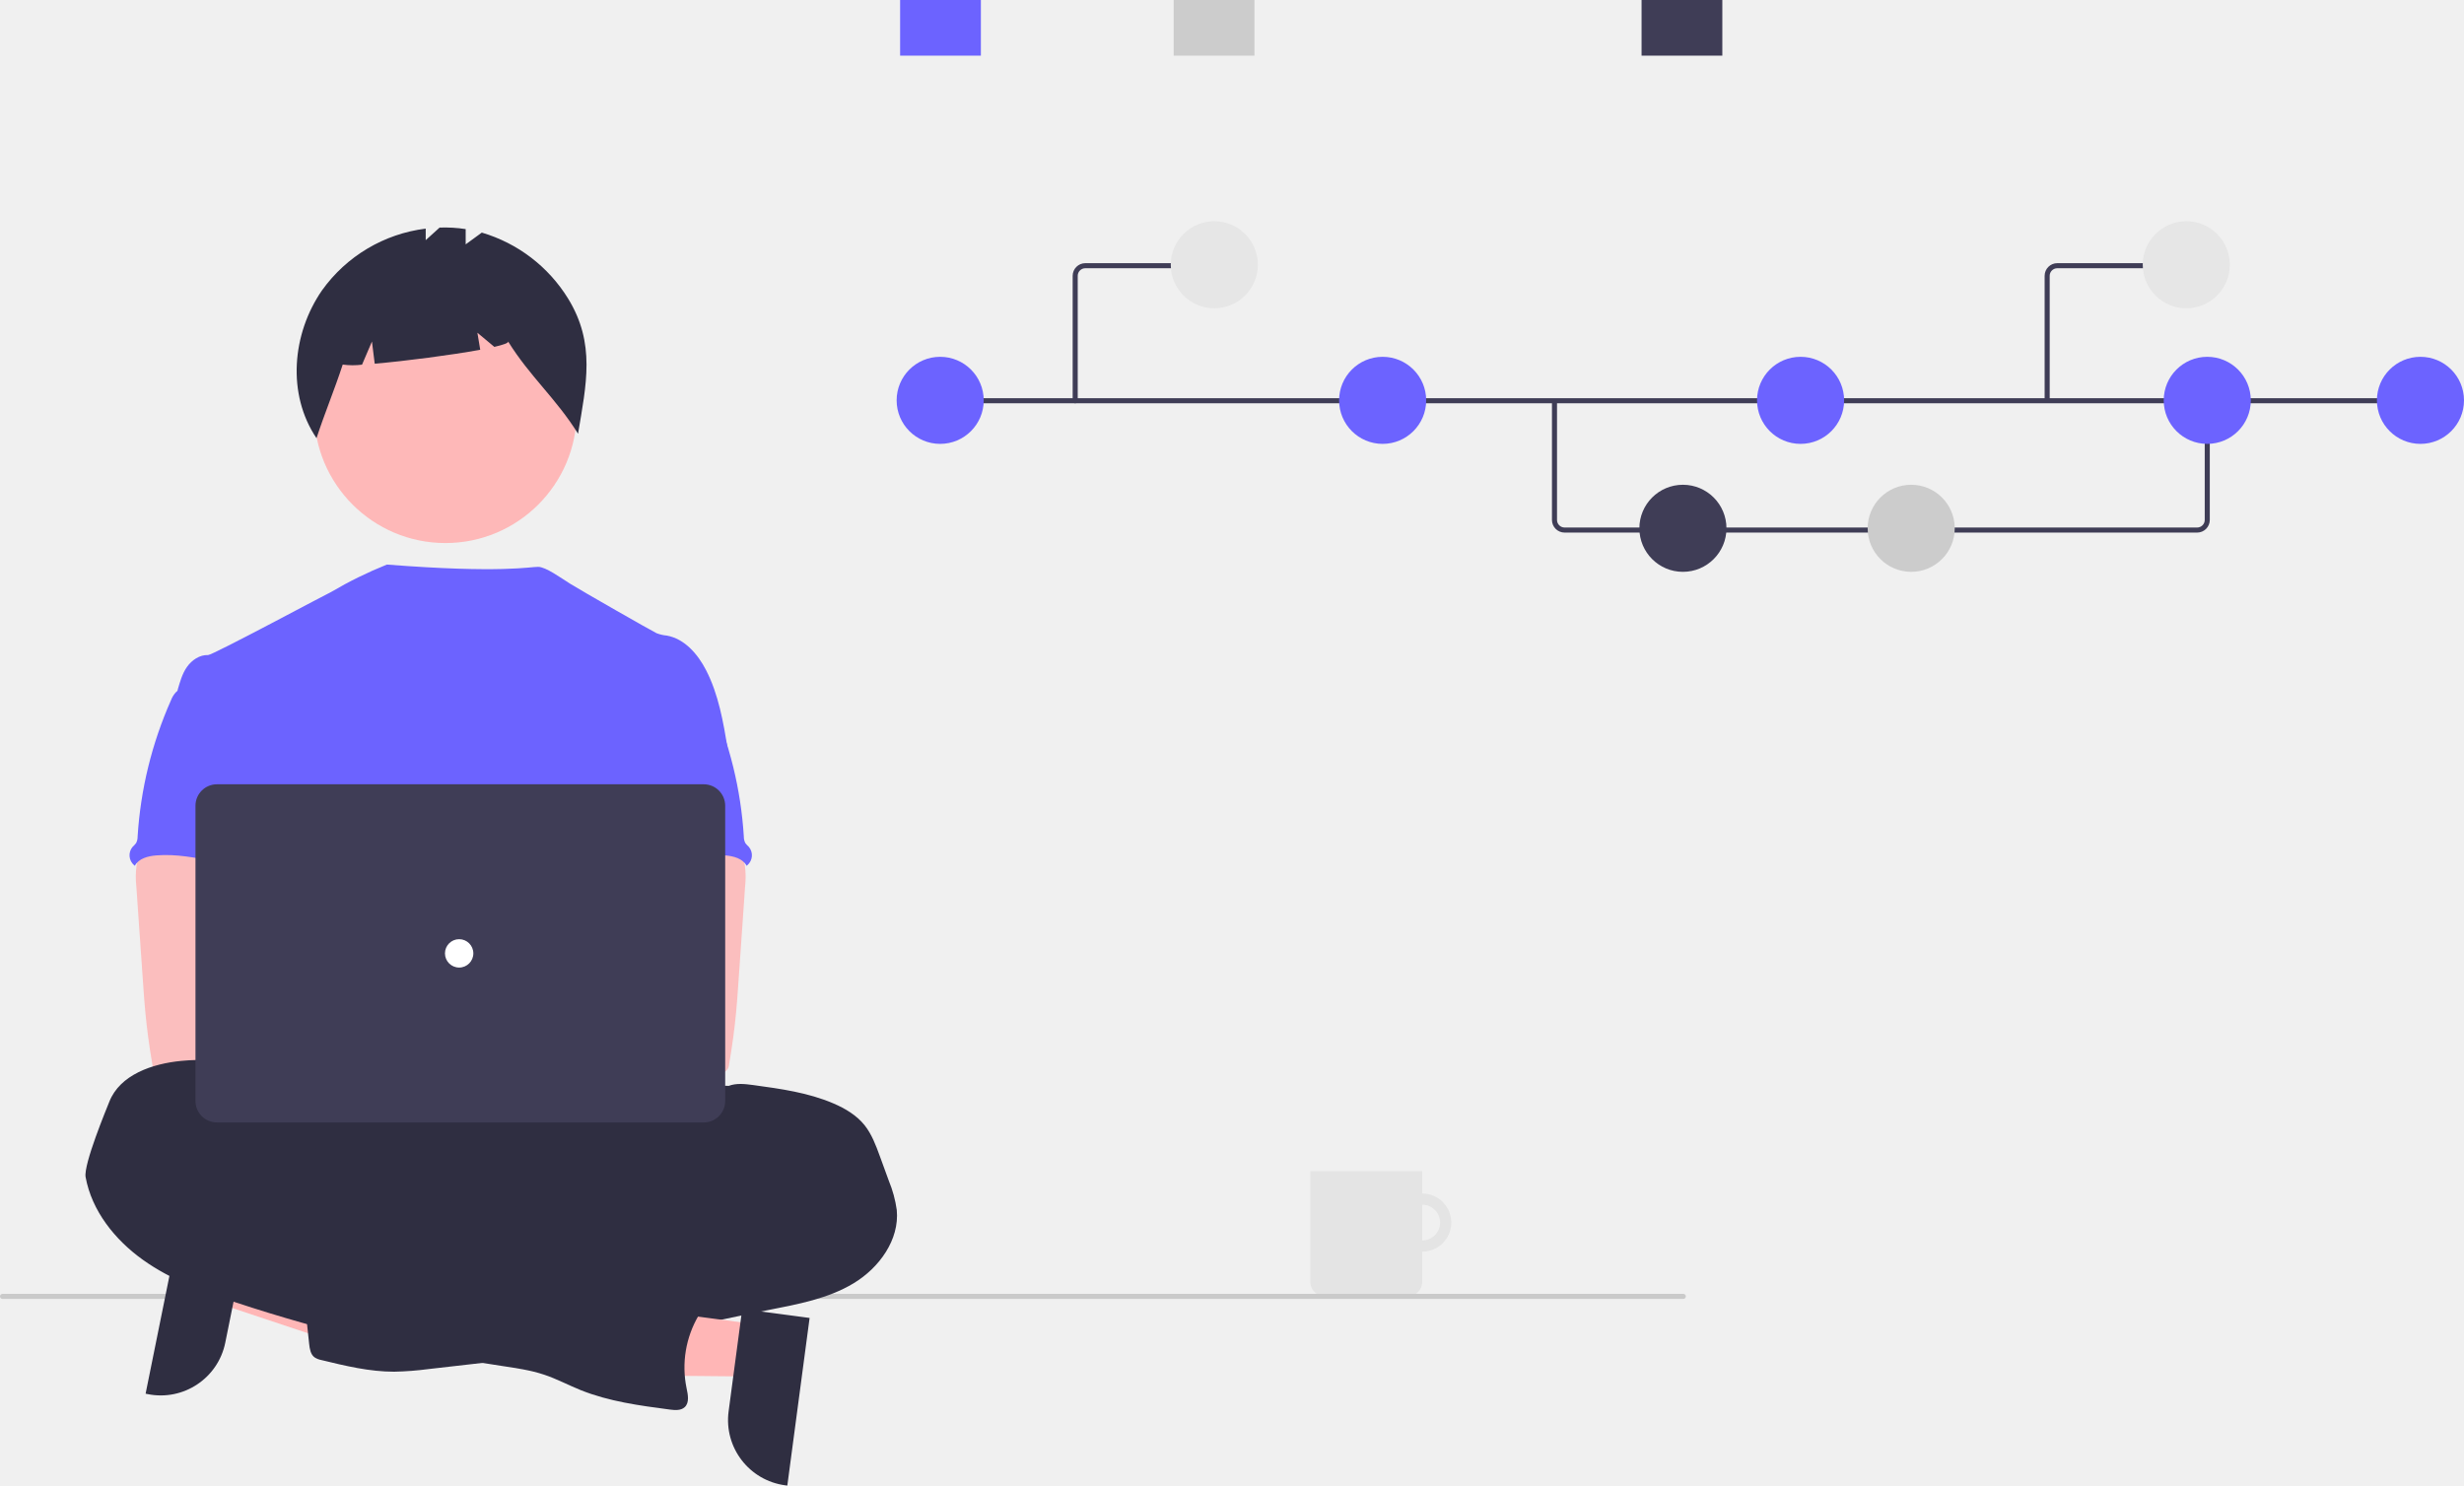
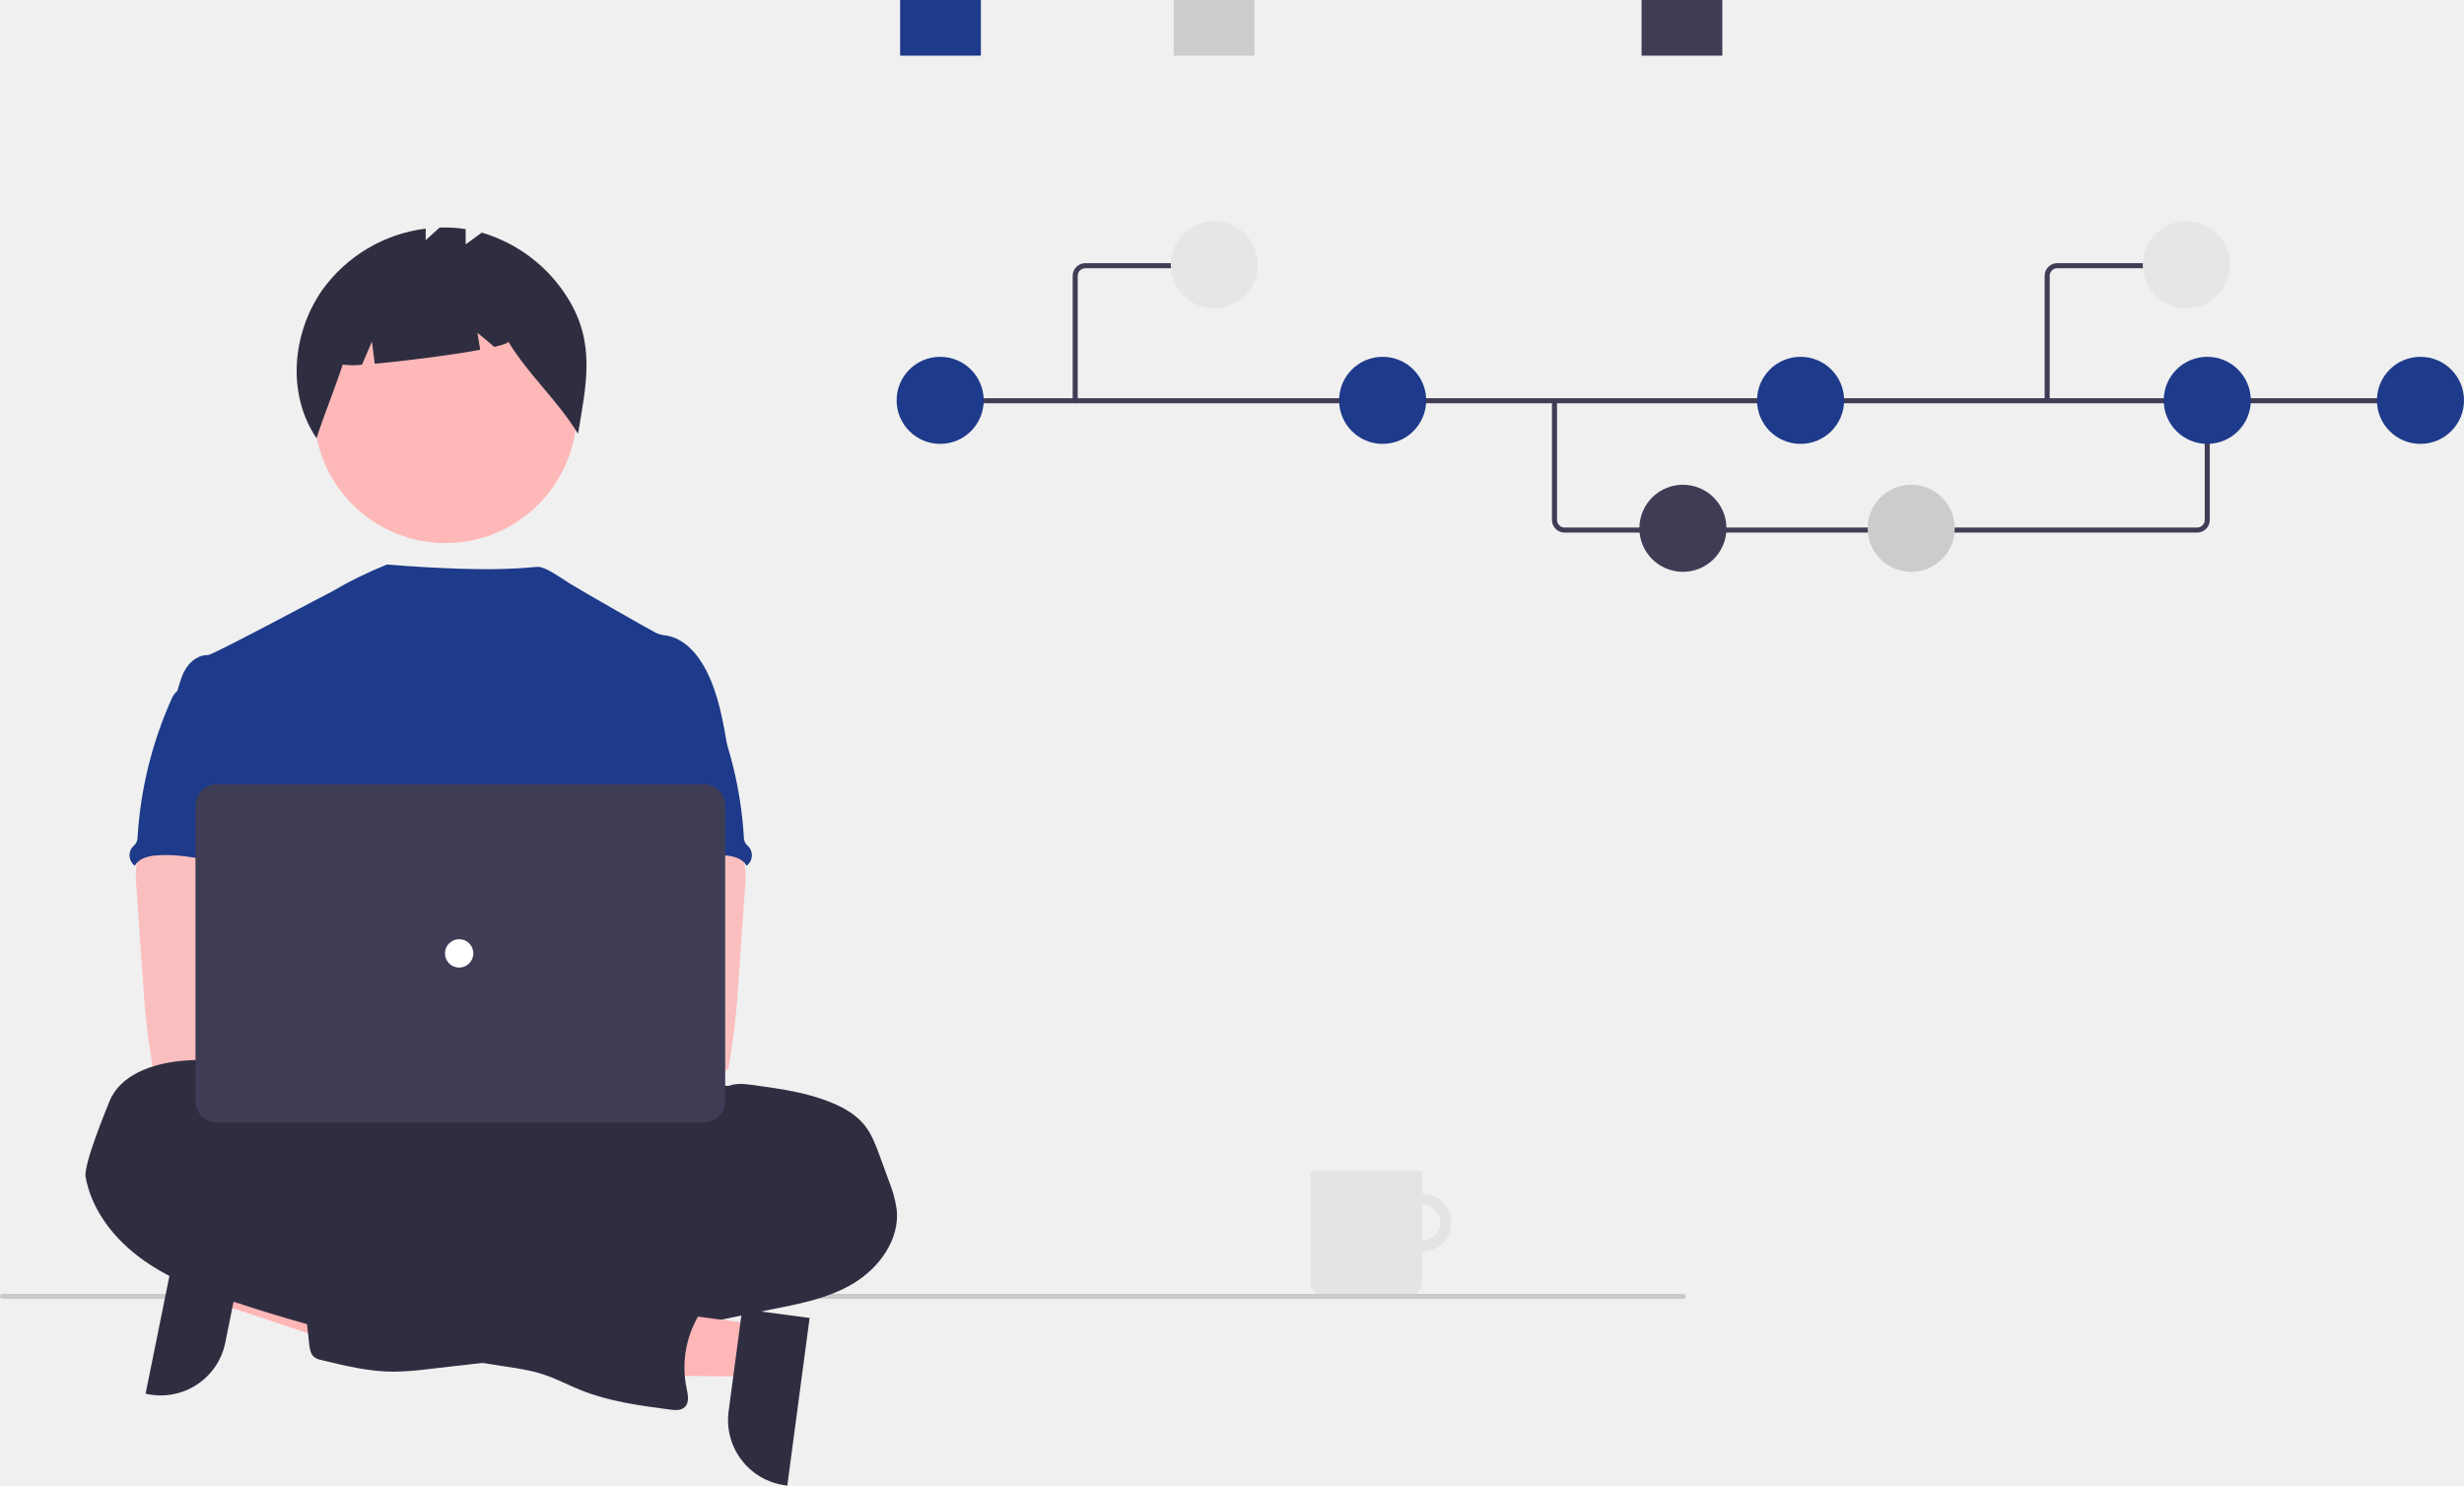
<svg xmlns="http://www.w3.org/2000/svg" id="e7334088-53de-4589-99a2-090044ddfc90" data-name="Layer 1" width="973.461" height="587.025" viewBox="0 0 973.461 587.025">
  <g id="f9b32178-6d95-472d-b482-6662972666de" data-name="Group 100">
    <path id="f4b94a19-cbe0-459a-95a6-6ea3b3d72055" data-name="Path 1465" d="M675.147,628.1a11.49,11.49,0,1,0,11.49,11.49h0A11.49,11.49,0,0,0,675.147,628.1Zm0,18.561a7.071,7.071,0,1,1,7.071-7.071v0A7.071,7.071,0,0,1,675.147,646.661Z" transform="translate(-113.2693 -156.4874)" fill="#e4e4e4" />
    <path id="abc0e0b3-f22e-4bee-9929-c6879640924e" data-name="Path 1467" d="M630.954,619.261h44.193v43.739a5.757,5.757,0,0,1-5.757,5.757h-32.679a5.757,5.757,0,0,1-5.757-5.757V619.261Z" transform="translate(-113.2693 -156.4874)" fill="#e4e4e4" />
  </g>
  <path id="e24b6f19-a0a0-4e73-9cfc-bbb7635ad236" data-name="Path 944" d="M778.403,669.758h-664.237a1.006,1.006,0,0,1,0-2h664.237a1.006,1.006,0,0,1,0,2Z" transform="translate(-113.2693 -156.4874)" fill="#cacaca" />
  <polygon points="89.41 494.381 85.302 514.694 161.695 540.208 167.759 510.228 89.41 494.381" fill="#ffb6b6" />
  <path d="M210.36,647.029l-8.091,40.003-0.0.002a26.011,26.011,0,0,1-30.65,20.335l-.828-.168,13.248-65.496Z" transform="translate(-113.2693 -156.4874)" fill="#2f2e41" />
  <circle id="fd4e5ab9-ffc8-4bbb-9267-3af70c31dae1" data-name="Ellipse 276" cx="175.979" cy="162.713" r="51.871" fill="#feb8b8" />
  <path id="a8c9bbe2-1461-49cf-8211-f8d251166dc5" data-name="Path 1461" d="M337.697,274.45a59.907,59.907,0,0,0-34.081-26.052l-6.368,4.647v-6.034a55.143,55.143,0,0,0-10.3-.6l-5.494,4.971v-4.558a59.335,59.335,0,0,0-40.932,24.347c-11.931,17.2-13.945,41.129-2.21,58.467,3.221-9.9,7.131-19.189,10.353-29.088a29.299,29.299,0,0,0,7.633.037l3.919-9.145,1.095,8.758c12.148-1.058,30.166-3.382,41.682-5.511l-1.12-6.719,6.7,5.583c3.528-.812,5.623-1.549,5.45-2.112,8.565,13.808,19.047,22.627,27.611,36.435C344.888,308.406,348.632,292.217,337.697,274.45Z" transform="translate(-113.2693 -156.4874)" fill="#2f2e41" />
  <ellipse id="f6be96d1-713f-4c17-812c-ecd79c56fe95" data-name="Ellipse 260" cx="192.856" cy="464.787" rx="133.56" ry="37.359" fill="#2f2e41" />
-   <path d="M400.808,452.588c-1.784-10.731-3.624-21.668-8.611-31.335-3.278-6.332-8.481-12.366-15.495-13.618a14.99,14.99,0,0,1-4.035-.934c-2.055-.99-29.673-16.756-34.063-19.502-3.769-2.357-9.719-6.722-12.719-6.722-3.018-.066-14.591,2.627-59.76-.904a163.141,163.141,0,0,0-22.01,10.822c-.146-.096-46.882,25.001-48.638,24.935-3.325-.14-6.416,1.989-8.322,4.67-1.906,2.681-2.8,6-3.736,9.209,10.208,22.733,19.548,45.495,29.757,68.228a5.821,5.821,0,0,1,.738,2.8,6.834,6.834,0,0,1-1.27,2.8c-5.006,8.042-4.847,18.157-4.3,27.609.547,9.452,1.224,19.436-3,27.908-1.149,2.326-2.643,4.455-3.736,6.781-2.559,5.268-3.484,22.117-1.989,27.777l187.267,5.365C382.86,587.409,400.808,452.588,400.808,452.588Z" transform="translate(-113.2693 -156.4874)" fill="#6c63ff" />
+   <path d="M400.808,452.588c-1.784-10.731-3.624-21.668-8.611-31.335-3.278-6.332-8.481-12.366-15.495-13.618a14.99,14.99,0,0,1-4.035-.934c-2.055-.99-29.673-16.756-34.063-19.502-3.769-2.357-9.719-6.722-12.719-6.722-3.018-.066-14.591,2.627-59.76-.904a163.141,163.141,0,0,0-22.01,10.822c-.146-.096-46.882,25.001-48.638,24.935-3.325-.14-6.416,1.989-8.322,4.67-1.906,2.681-2.8,6-3.736,9.209,10.208,22.733,19.548,45.495,29.757,68.228a5.821,5.821,0,0,1,.738,2.8,6.834,6.834,0,0,1-1.27,2.8c-5.006,8.042-4.847,18.157-4.3,27.609.547,9.452,1.224,19.436-3,27.908-1.149,2.326-2.643,4.455-3.736,6.781-2.559,5.268-3.484,22.117-1.989,27.777l187.267,5.365C382.86,587.409,400.808,452.588,400.808,452.588Z" transform="translate(-113.2693 -156.4874)" fill="#1e3a8a" />
  <path id="eb41f72e-aba6-4a16-bf55-c7027d2f1a4b" data-name="Path 1421" d="M167.233,498.445a33.063,33.063,0,0,0-.112,8.154l2.684,38.546c.252,3.633.5,7.257.841,10.881.644,7.033,1.606,14.01,2.8,20.977a3.736,3.736,0,0,0,3.829,3.633c11.815,2.5,24.022,2.4,36.08,1.719,18.4-1.027,65.474-2.97,68.35-6.706s1.2-9.779-2.55-12.8-65.871-10.386-65.871-10.386c.607-4.81,2.438-9.34,4.175-13.907,3.12-8.1,6.034-16.466,6.09-25.143s-3.213-17.8-10.321-22.771c-5.847-4.081-13.375-4.838-20.5-4.67-5.184.149-14.141-1.093-18.876.934C170.105,488.556,167.933,494.776,167.233,498.445Z" transform="translate(-113.2693 -156.4874)" fill="#fbbebe" />
  <path id="a363f2f7-2464-40a1-ad01-344825aa0b75" data-name="Path 1423" d="M401.141,585.578c3.11-1.186,6.538-.757,9.872-.308,10.732,1.466,21.622,2.97,31.569,7.257,4.67,2,9.116,4.67,12.273,8.6,2.8,3.54,4.436,7.874,5.987,12.142l3.587,9.826a47.3,47.3,0,0,1,3.129,11.516c1.121,11.759-6.921,22.845-17.036,28.954s-22.023,8.284-33.624,10.563-23.247,4.8-34.8,7.472a140.086,140.086,0,0,1-16.373,3.222c-12.366,1.4-25.292-.663-37.042,3.428-4.67,1.635-9.256,4.063-14.1,5.193a87.745,87.745,0,0,1-9.751,1.485l-22.238,2.54a121.313,121.313,0,0,1-13.636,1.046c-9.713,0-19.268-2.3-28.7-4.6a7.258,7.258,0,0,1-2.8-1.13c-1.494-1.177-1.821-3.26-2.036-5.146q-1.429-12.525-2.5-25.077c-.224-2.718-.392-5.66,1.093-7.948,1.868-2.8,5.511-3.68,8.836-4.222a230.58,230.58,0,0,1,42.665-2.961c5.426-5.426,14.374-5.454,21.482-8.406a63.897,63.897,0,0,0,7.575-4.119,99.001,99.001,0,0,1,41.59-13.141,38.714,38.714,0,0,0,8.509-1.214c5.5-1.709,10.517-6.361,16.167-5.221.7-1.933,1.186-4.521,2.8-5.847.8-.682,1.793-1.139,2.531-1.868,1.56-1.578,1.7-4.063,1.466-6.267s-.757-4.464-.187-6.613a9.141,9.141,0,0,1,1.037-2.307C391.278,587.595,395.509,585.111,401.141,585.578Z" transform="translate(-113.2693 -156.4874)" fill="#2f2e41" />
-   <path id="b53ad979-99f4-4c6e-a0f8-957060c42096" data-name="Path 1430" d="M182.88,429.901a9.667,9.667,0,0,0-2.073,3.316,156.78,156.78,0,0,0-13.169,53.816,5.38,5.38,0,0,1-.607,2.606,11.403,11.403,0,0,1-1.373,1.485,5.156,5.156,0,0,0,.617,7.266q.127.107.261.206c1.541-2.9,5.23-3.848,8.509-4.1,15.7-1.242,31.036,6.062,46.783,5.511-1.111-3.839-2.709-7.528-3.615-11.413-4.007-17.251,5.987-36.033-.14-52.649-1.224-3.325-3.269-6.594-6.491-8.051a17.291,17.291,0,0,0-4.156-1.1c-3.979-.719-11.9-3.792-15.747-2.559-1.42.458-1.98,1.793-3.157,2.6C186.734,427.977,184.362,428.397,182.88,429.901Z" transform="translate(-113.2693 -156.4874)" fill="#6c63ff" />
+   <path id="b53ad979-99f4-4c6e-a0f8-957060c42096" data-name="Path 1430" d="M182.88,429.901a9.667,9.667,0,0,0-2.073,3.316,156.78,156.78,0,0,0-13.169,53.816,5.38,5.38,0,0,1-.607,2.606,11.403,11.403,0,0,1-1.373,1.485,5.156,5.156,0,0,0,.617,7.266q.127.107.261.206c1.541-2.9,5.23-3.848,8.509-4.1,15.7-1.242,31.036,6.062,46.783,5.511-1.111-3.839-2.709-7.528-3.615-11.413-4.007-17.251,5.987-36.033-.14-52.649-1.224-3.325-3.269-6.594-6.491-8.051a17.291,17.291,0,0,0-4.156-1.1c-3.979-.719-11.9-3.792-15.747-2.559-1.42.458-1.98,1.793-3.157,2.6C186.734,427.977,184.362,428.397,182.88,429.901Z" transform="translate(-113.2693 -156.4874)" fill="#1e3a8a" />
  <path id="a1197c30-bfd4-4098-bcf9-2468e7a33bf1" data-name="Path 1421" d="M400.921,486.906c-4.735-2.027-13.692-.785-18.876-.934-7.125-.168-14.653.589-20.5,4.67-7.108,4.971-10.377,14.094-10.321,22.771s2.97,17.043,6.09,25.143c1.737,4.567,3.568,9.097,4.175,13.907,0,0-62.121,7.365-65.871,10.386s-5.426,9.064-2.55,12.8,92.615,7.487,104.43,4.987a3.736,3.736,0,0,0,3.829-3.633c1.194-6.967,2.156-13.944,2.8-20.977.341-3.624.589-7.248.841-10.881l2.684-38.546a33.064,33.064,0,0,0-.112-8.154C406.84,494.776,404.668,488.556,400.921,486.906Z" transform="translate(-113.2693 -156.4874)" fill="#fbbebe" />
-   <path id="ebe46053-6aac-4aa7-8615-21a6fa79538d" data-name="Path 1430" d="M386.251,426.835c-1.177-.807-1.737-2.142-3.157-2.6-3.847-1.233-11.768,1.84-15.747,2.559a17.291,17.291,0,0,0-4.156,1.1c-3.222,1.457-5.267,4.726-6.491,8.051-6.127,16.616,3.867,35.398-.14,52.649-.906,3.885-2.504,7.574-3.615,11.413,15.747.551,31.083-6.753,46.783-5.511,3.279.252,6.968,1.2,8.509,4.1q.134-.099.261-.206a5.156,5.156,0,0,0,.617-7.266,11.401,11.401,0,0,1-1.373-1.485,5.38,5.38,0,0,1-.607-2.606,156.78,156.78,0,0,0-13.169-53.816,9.667,9.667,0,0,0-2.073-3.316C390.411,428.397,388.039,427.977,386.251,426.835Z" transform="translate(-113.2693 -156.4874)" fill="#6c63ff" />
+   <path id="ebe46053-6aac-4aa7-8615-21a6fa79538d" data-name="Path 1430" d="M386.251,426.835c-1.177-.807-1.737-2.142-3.157-2.6-3.847-1.233-11.768,1.84-15.747,2.559a17.291,17.291,0,0,0-4.156,1.1c-3.222,1.457-5.267,4.726-6.491,8.051-6.127,16.616,3.867,35.398-.14,52.649-.906,3.885-2.504,7.574-3.615,11.413,15.747.551,31.083-6.753,46.783-5.511,3.279.252,6.968,1.2,8.509,4.1q.134-.099.261-.206a5.156,5.156,0,0,0,.617-7.266,11.401,11.401,0,0,1-1.373-1.485,5.38,5.38,0,0,1-.607-2.606,156.78,156.78,0,0,0-13.169-53.816,9.667,9.667,0,0,0-2.073-3.316C390.411,428.397,388.039,427.977,386.251,426.835Z" transform="translate(-113.2693 -156.4874)" fill="#1e3a8a" />
  <polygon points="299.243 523.378 296.513 543.921 215.975 543.166 220.005 512.846 299.243 523.378" fill="#ffb6b6" />
  <path d="M433.122,677.272l-8.804,66.24-.838-.111a26.011,26.011,0,0,1-22.356-29.208l0-.002,5.377-40.457Z" transform="translate(-113.2693 -156.4874)" fill="#2f2e41" />
  <path id="a0b0f7ea-4ed9-4447-aa64-e2335b2c3196" data-name="Path 1427" d="M223.039,595.974c0,.934-1.466,0-1.6-1-1.027-7.556-7.024-13.786-14.01-16.812s-14.944-3.185-22.509-2.466c-11.441,1.083-24.284,5.464-28.468,16.158-.99,2.5-10.264,24.76-9.359,29.766,2.438,13.356,11.572,24.779,22.64,32.69s24,12.637,36.9,16.9a639.949,639.949,0,0,0,104.607,24.984c5.753.869,11.563,1.672,17.073,3.521,4.931,1.653,9.545,4.128,14.365,6.071,11.208,4.5,23.266,6.108,35.211,7.687,2.036.262,4.371.448,5.875-.934,1.943-1.8,1.3-4.941.747-7.528a40.488,40.488,0,0,1,4.773-28.729c2-3.362,4.6-6.809,4.222-10.7-.448-4.539-4.969-7.752-9.471-8.481s-9.078.346-13.6.934a7.285,7.285,0,0,1-4.623-.458,9.235,9.235,0,0,1-1.812-1.606,20.482,20.482,0,0,0-23.854-3.334c-1.672.934-4.2-1.149-5.94-1.933l-19.642-8.892c-22.565-10.208-45.242-20.464-69.115-26.927a14.514,14.514,0,0,1-5.324-2.214c-1.186-.934-2.036-2.2-3.129-3.241-2.382-2.251-5.7-3.148-8.555-4.745S222.385,599.177,223.039,595.974Z" transform="translate(-113.2693 -156.4874)" fill="#2f2e41" />
  <circle cx="160.617" cy="411.99" r="14" fill="#fbbebe" />
  <circle cx="191.617" cy="411.99" r="14" fill="#fbbebe" />
  <path d="M391.305,600.024H198.966a8.48,8.48,0,0,1-8.47-8.47V474.868a8.48,8.48,0,0,1,8.47-8.47H391.305a8.48,8.48,0,0,1,8.47,8.47V591.555A8.48,8.48,0,0,1,391.305,600.024Z" transform="translate(-113.2693 -156.4874)" fill="#3f3d56" />
  <circle id="e793da3b-cee2-4a15-ae11-6dab45a6c728" data-name="Ellipse 263" cx="181.399" cy="376.724" r="5.604" fill="#fff" />
  <path d="M981.299,366.94H731.406a5.006,5.006,0,0,1-5-5V314.84h2v47.1a3.003,3.003,0,0,0,3,3H981.299a3.003,3.003,0,0,0,3-3V314.51h2v47.429A5.006,5.006,0,0,1,981.299,366.94Z" transform="translate(-113.2693 -156.4874)" fill="#3f3d56" />
  <rect x="371.397" y="157.352" width="587.22" height="2" fill="#3f3d56" />
-   <circle id="a67a4451-c7cc-402c-b29d-5a705f3c9418" data-name="Ellipse 264" cx="371.439" cy="158.196" r="17.202" fill="#6c63ff" />
-   <circle id="abdb3fbf-f68e-433e-a33f-153626b38c76" data-name="Ellipse 266" cx="546.244" cy="158.196" r="17.202" fill="#6c63ff" />
+   <circle id="a67a4451-c7cc-402c-b29d-5a705f3c9418" data-name="Ellipse 264" cx="371.439" cy="158.196" r="17.202" fill="#1e3a8a" />
+   <circle id="abdb3fbf-f68e-433e-a33f-153626b38c76" data-name="Ellipse 266" cx="546.244" cy="158.196" r="17.202" fill="#1e3a8a" />
  <circle id="ac293633-0933-4e21-a8aa-bc27ca4fbccc" data-name="Ellipse 268" cx="664.876" cy="208.757" r="17.202" fill="#3f3d56" />
  <circle id="a0cd768d-b738-4d4b-9ab3-78ab535c7573" data-name="Ellipse 269" cx="755.063" cy="208.757" r="17.202" fill="#ccc" />
-   <circle id="b9eb3d2e-31e0-4fe2-be5c-79abb86bc227" data-name="Ellipse 270" cx="711.36" cy="158.196" r="17.202" fill="#6c63ff" />
-   <circle id="aa04baac-fce0-420a-b86a-4a97f3079928" data-name="Ellipse 271" cx="956.259" cy="158.196" r="17.202" fill="#6c63ff" />
-   <circle id="e92cf92c-058e-415c-ba96-766a57ee18d9" data-name="Ellipse 272" cx="872.029" cy="158.196" r="17.202" fill="#6c63ff" />
+   <circle id="b9eb3d2e-31e0-4fe2-be5c-79abb86bc227" data-name="Ellipse 270" cx="711.36" cy="158.196" r="17.202" fill="#1e3a8a" />
+   <circle id="aa04baac-fce0-420a-b86a-4a97f3079928" data-name="Ellipse 271" cx="956.259" cy="158.196" r="17.202" fill="#1e3a8a" />
+   <circle id="e92cf92c-058e-415c-ba96-766a57ee18d9" data-name="Ellipse 272" cx="872.029" cy="158.196" r="17.202" fill="#1e3a8a" />
  <rect id="ac5bf8cc-574d-4509-9338-881c836fd832" data-name="Rectangle 207" x="648.539" width="31.906" height="21.99" fill="#3f3d56" />
-   <rect id="ad5a043d-52f1-4931-b771-e4991ef7f7f7" data-name="Rectangle 208" x="355.612" width="31.906" height="21.99" fill="#6c63ff" />
+   <rect id="ad5a043d-52f1-4931-b771-e4991ef7f7f7" data-name="Rectangle 208" x="355.612" width="31.906" height="21.99" fill="#1e3a8a" />
  <rect id="e5d95e83-bdd9-4322-95a9-5a9c4b449a8f" data-name="Rectangle 209" x="463.685" width="31.906" height="21.99" fill="#ccc" />
  <path d="M538.051,315.84a1,1,0,0,1-1-1V265.477a5.006,5.006,0,0,1,5-5h48.675a1,1,0,0,1,0,2h-48.675a3.003,3.003,0,0,0-3,3v49.362A1,1,0,0,1,538.051,315.84Z" transform="translate(-113.2693 -156.4874)" fill="#3f3d56" />
  <circle id="b0a7c1c1-8f27-441f-a84a-e44462cc473e" data-name="Ellipse 265" cx="479.744" cy="104.616" r="17.202" fill="#e6e6e6" />
  <path d="M923.051,314.84h-2V265.477a5.006,5.006,0,0,1,5-5h48.675v2h-48.675a3.003,3.003,0,0,0-3,3Z" transform="translate(-113.2693 -156.4874)" fill="#3f3d56" />
  <circle id="b3140cf1-cdb8-48ff-81af-ce41ed4f5739" data-name="Ellipse 265" cx="863.744" cy="104.616" r="17.202" fill="#e6e6e6" />
</svg>
